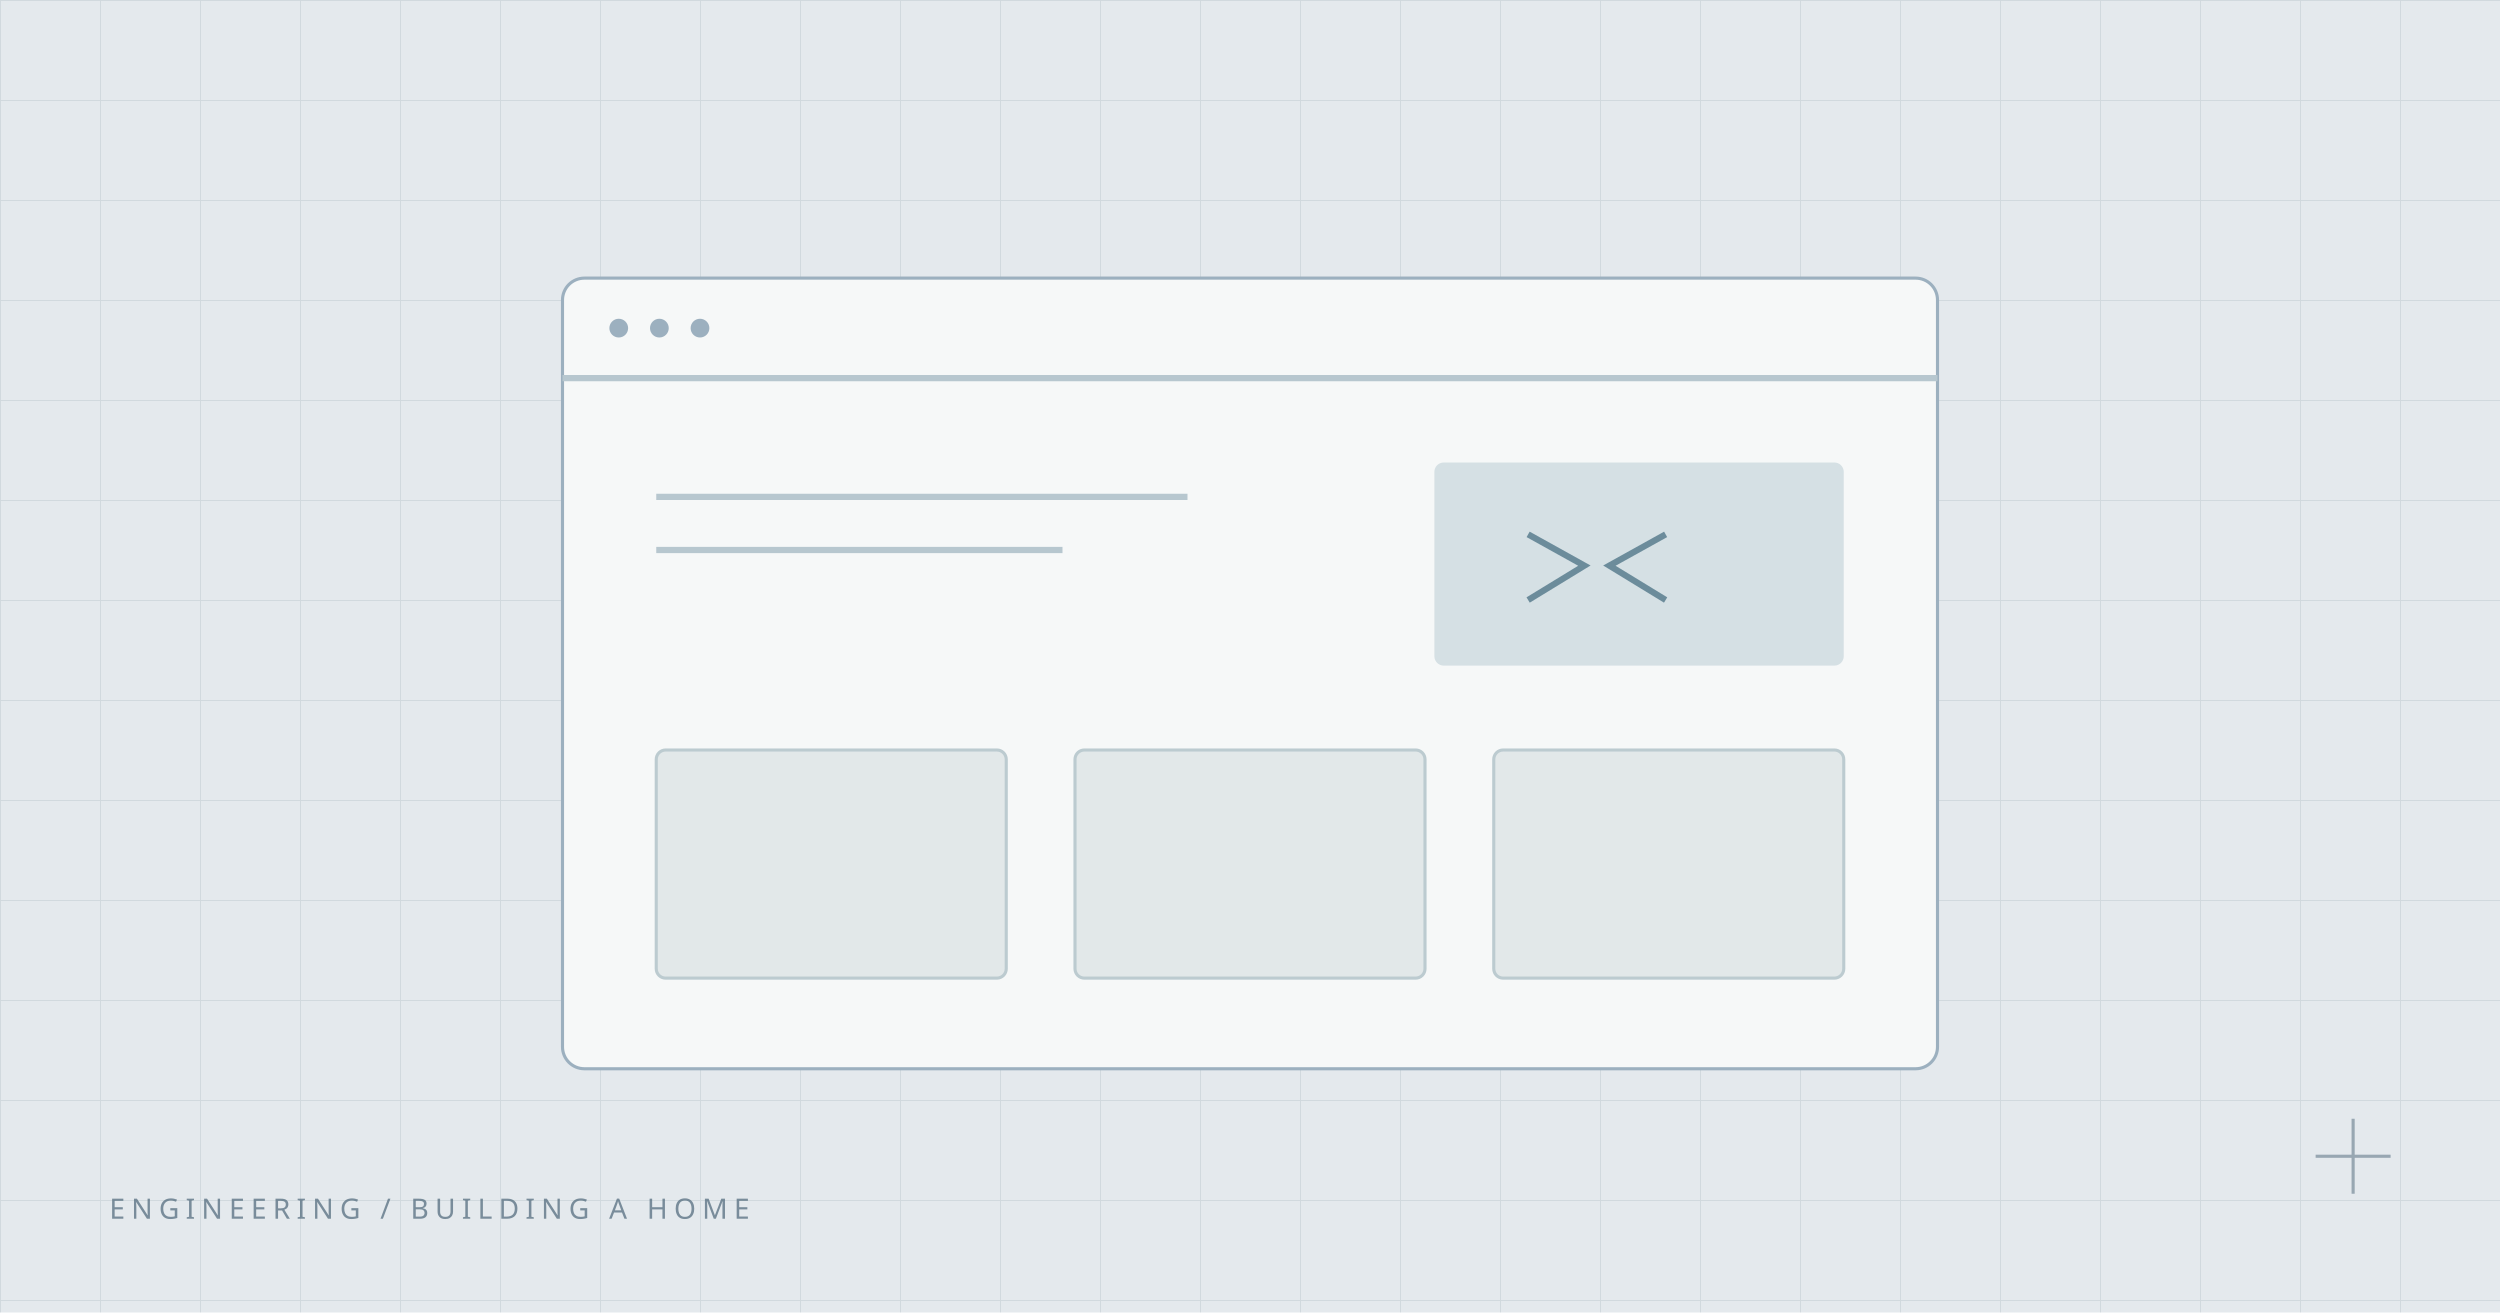
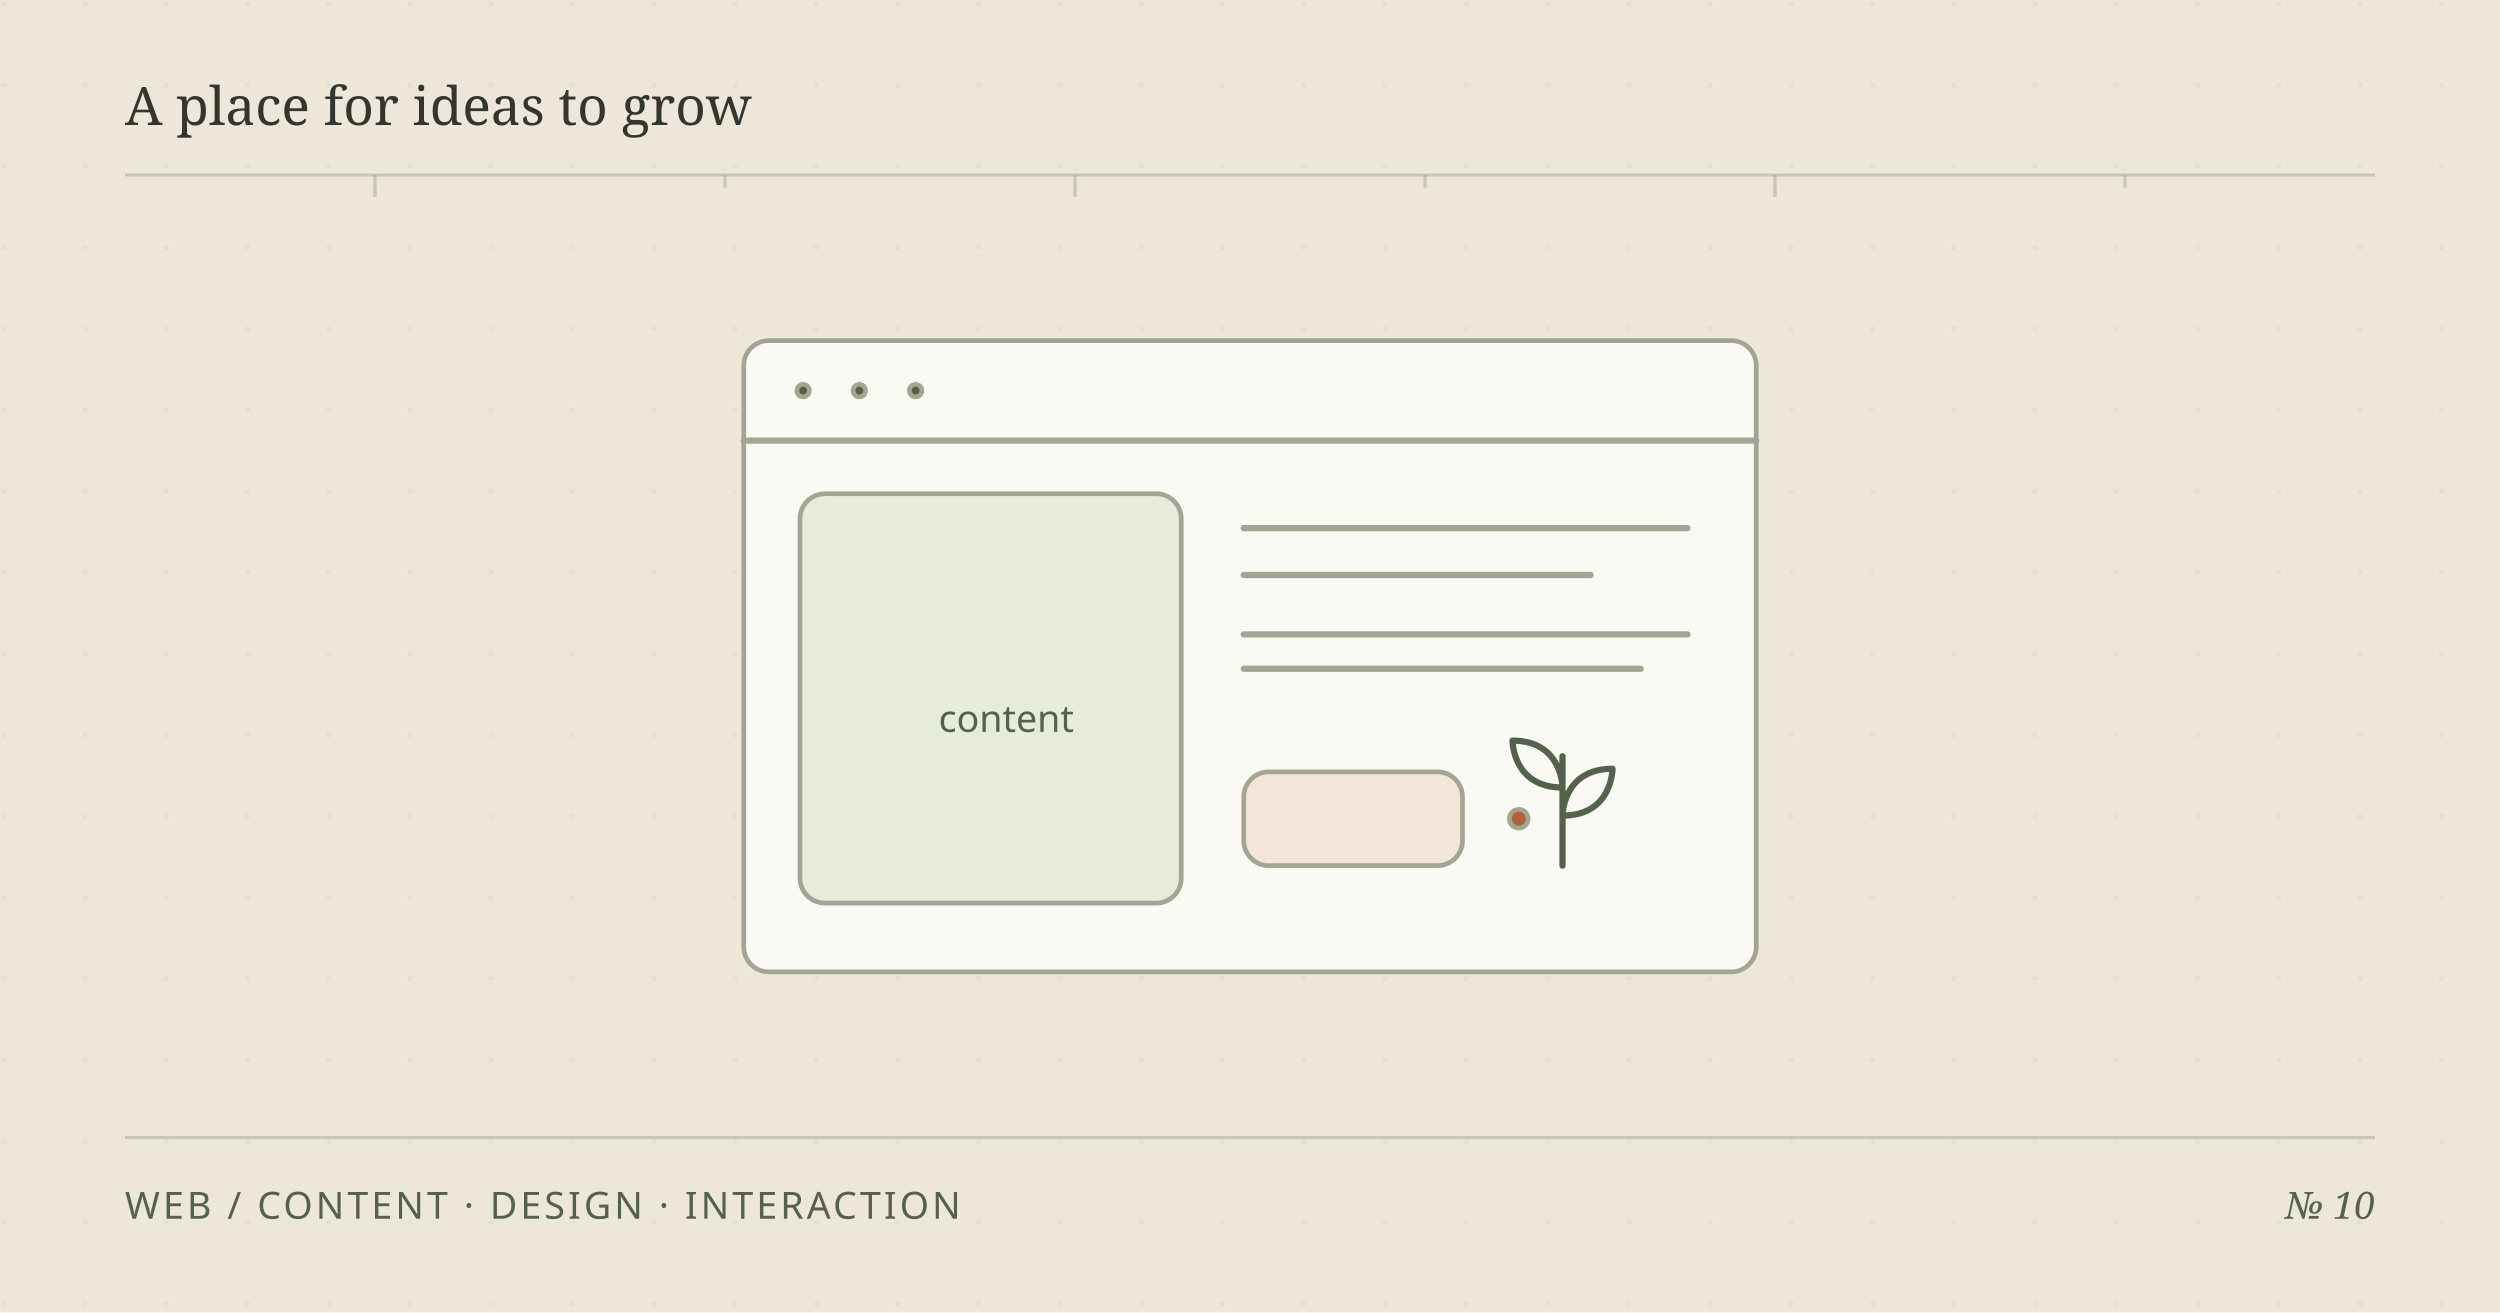
- <svg xmlns="http://www.w3.org/2000/svg" width="800" height="420" viewBox="0 0 800 420" fill="none" color="#4b6577">
-   <rect width="800" height="420" fill="#e4e9ed" />
+ <svg xmlns="http://www.w3.org/2000/svg" width="800" height="420" viewBox="0 0 800 420" fill="none">
+   <rect width="800" height="420" fill="#ece7d9" />
  <defs>
-     <pattern id="grid" width="32" height="32" patternUnits="userSpaceOnUse">
-       <path d="M32 0H0v32" fill="none" stroke="currentColor" stroke-width=".6" opacity=".13" />
+     <pattern id="g-post-astro" width="26" height="26" patternUnits="userSpaceOnUse">
+       <circle cx="1.2" cy="1.2" r=".8" fill="#33362e" opacity=".05" />
    </pattern>
  </defs>
-   <rect width="800" height="420" fill="url(#grid)" />
-   <rect x="180" y="89" width="440" height="253" rx="7" fill="#f6f8f8" stroke="#9cb0bf" />
-   <path d="M180 121h440M210 159h170m-170 17h130" stroke="#b7c7cf" stroke-width="2" />
-   <circle cx="198" cy="105" r="3" fill="#9cb0bf" />
-   <circle cx="211" cy="105" r="3" fill="#9cb0bf" />
-   <circle cx="224" cy="105" r="3" fill="#9cb0bf" />
-   <rect x="459" y="148" width="131" height="65" rx="3" fill="#d5e0e4" />
-   <g fill="#e2e8e9" stroke="#bccbd0">
-     <rect x="210" y="240" width="112" height="73" rx="3" />
-     <rect x="344" y="240" width="112" height="73" rx="3" />
-     <rect x="478" y="240" width="112" height="73" rx="3" />
-   </g>
-   <path d="m489 171 18 10-18 11m44-21-18 10 18 11" stroke="#6c8c9b" stroke-width="2" />
-   <text x="35" y="390" font-family="sans-serif" font-size="9" letter-spacing="2" fill="#4b6577" opacity=".7">ENGINEERING / BUILDING A HOME</text>
-   <path d="M741 370h24m-12-12v24" stroke="#4b6577" opacity=".5" />
+   <rect width="800" height="420" fill="url(#g-post-astro)" />
+   <path d="M40 56h720M40 364h720" stroke="#a3a593" opacity=".5" />
+   <path d="M120 56v7" stroke="#a3a593" stroke-width="1.1" opacity=".5" />
+   <path d="M232 56v4" stroke="#a3a593" stroke-width="1.1" opacity=".5" />
+   <path d="M344 56v7" stroke="#a3a593" stroke-width="1.1" opacity=".5" />
+   <path d="M456 56v4" stroke="#a3a593" stroke-width="1.1" opacity=".5" />
+   <path d="M568 56v7" stroke="#a3a593" stroke-width="1.1" opacity=".5" />
+   <path d="M680 56v4" stroke="#a3a593" stroke-width="1.1" opacity=".5" />
+   <text x="40" y="40" font-family="Georgia,serif" font-size="17" fill="#33362e">A place for ideas to grow</text>
+   <text x="40" y="390" font-family="sans-serif" font-size="12" letter-spacing="1" fill="#55624b">WEB / CONTENT · DESIGN · INTERACTION</text>
+   <text x="760" y="390" font-family="Georgia,serif" font-size="12" font-style="italic" fill="#55624b" text-anchor="end">№ 10</text>
+   <rect x="238" y="109" width="324" height="202" rx="8" fill="#fbf9f3" stroke="#a3a593" stroke-width="1.5" />
+   <path d="M238 141h324" stroke="#a3a593" stroke-width="2" stroke-linecap="round" stroke-linejoin="round" fill="none" />
+   <circle cx="257" cy="125" r="2" fill="#55624b" stroke="#a3a593" stroke-width="1.5" />
+   <circle cx="275" cy="125" r="2" fill="#55624b" stroke="#a3a593" stroke-width="1.5" />
+   <circle cx="293" cy="125" r="2" fill="#55624b" stroke="#a3a593" stroke-width="1.5" />
+   <rect x="256" y="158" width="122" height="131" rx="8" fill="#e6ebdb" stroke="#a3a593" stroke-width="1.5" />
+   <path d="M398 169h142m-142 15h111m-111 19h142m-142 11h127" stroke="#a3a593" stroke-width="2" stroke-linecap="round" stroke-linejoin="round" fill="none" />
+   <rect x="398" y="247" width="70" height="30" rx="8" fill="#f3e6d8" stroke="#a3a593" stroke-width="1.5" />
+   <path d="M500 277v-35m0 10c-16 0-16-15-16-15 16 0 16 15 16 15Zm0 9c16 0 16-15 16-15-16 0-16 15-16 15Z" stroke="#55624b" stroke-width="2" stroke-linecap="round" stroke-linejoin="round" fill="none" />
+   <text x="322" y="234.2" font-family="sans-serif" font-size="12" fill="#55624b" text-anchor="middle">content</text>
+   <circle cx="486" cy="262" r="3" fill="#b0603c" stroke="#a3a593" stroke-width="1.5" />
</svg>
